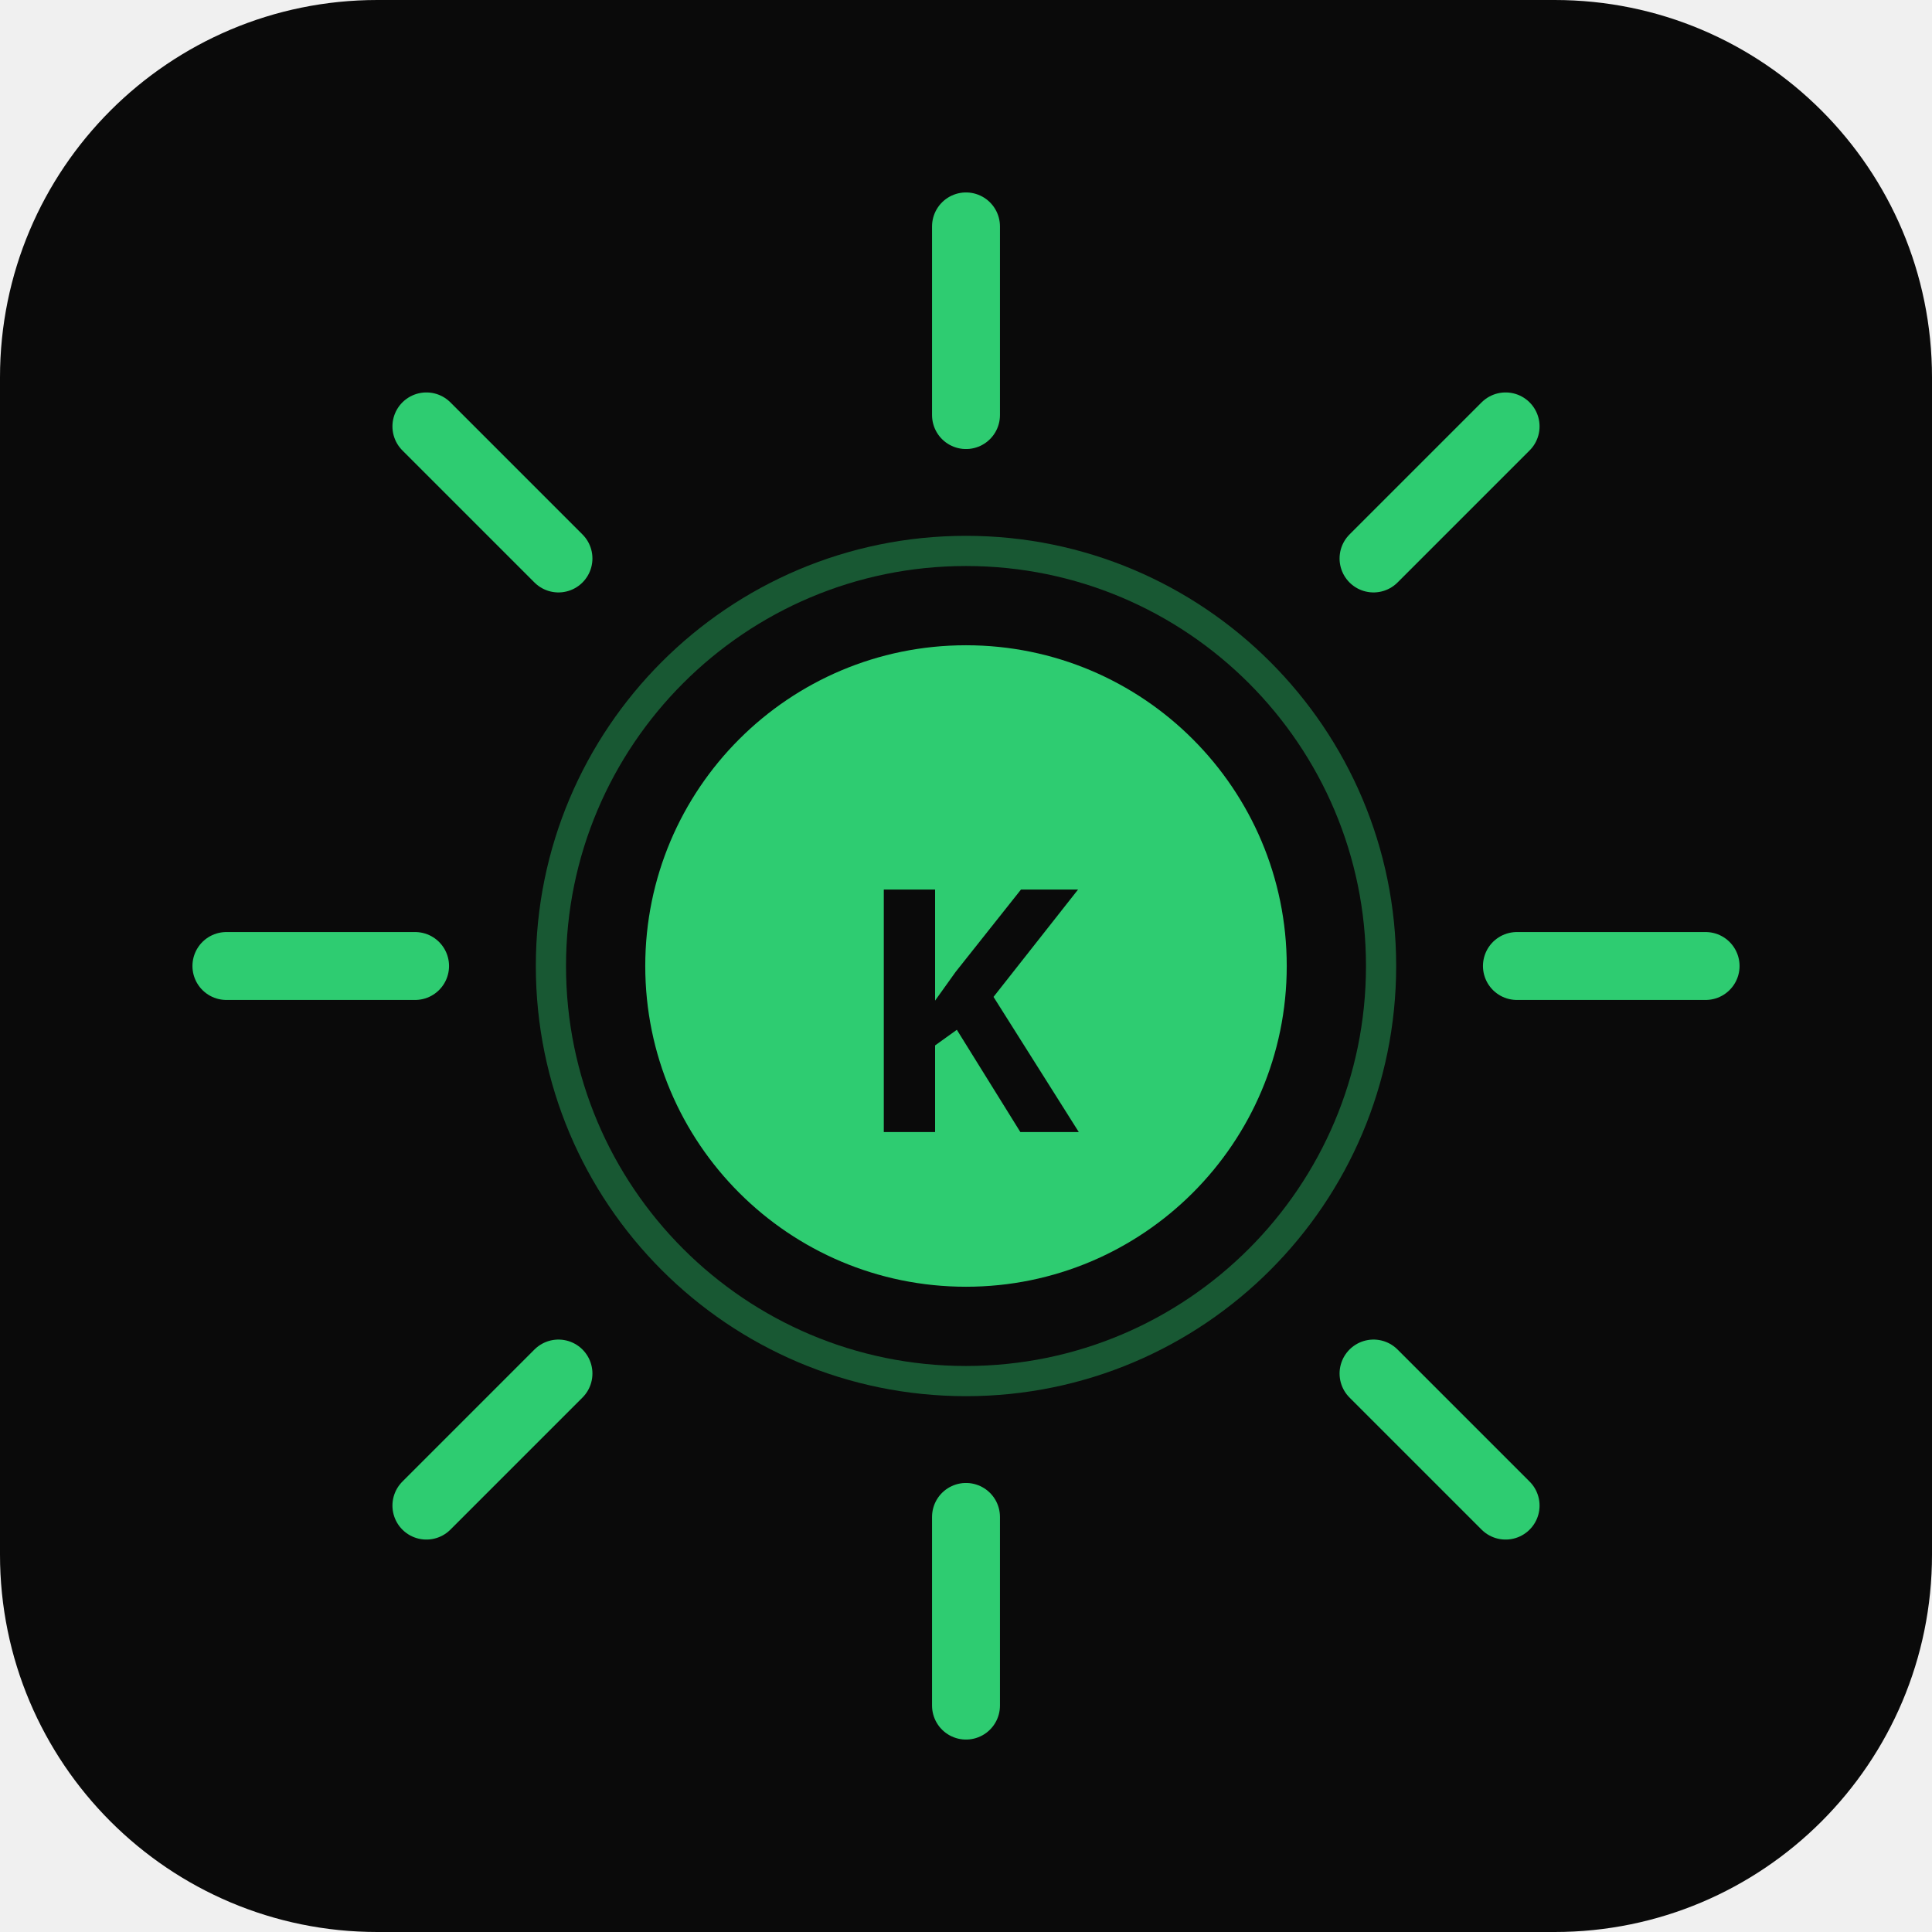
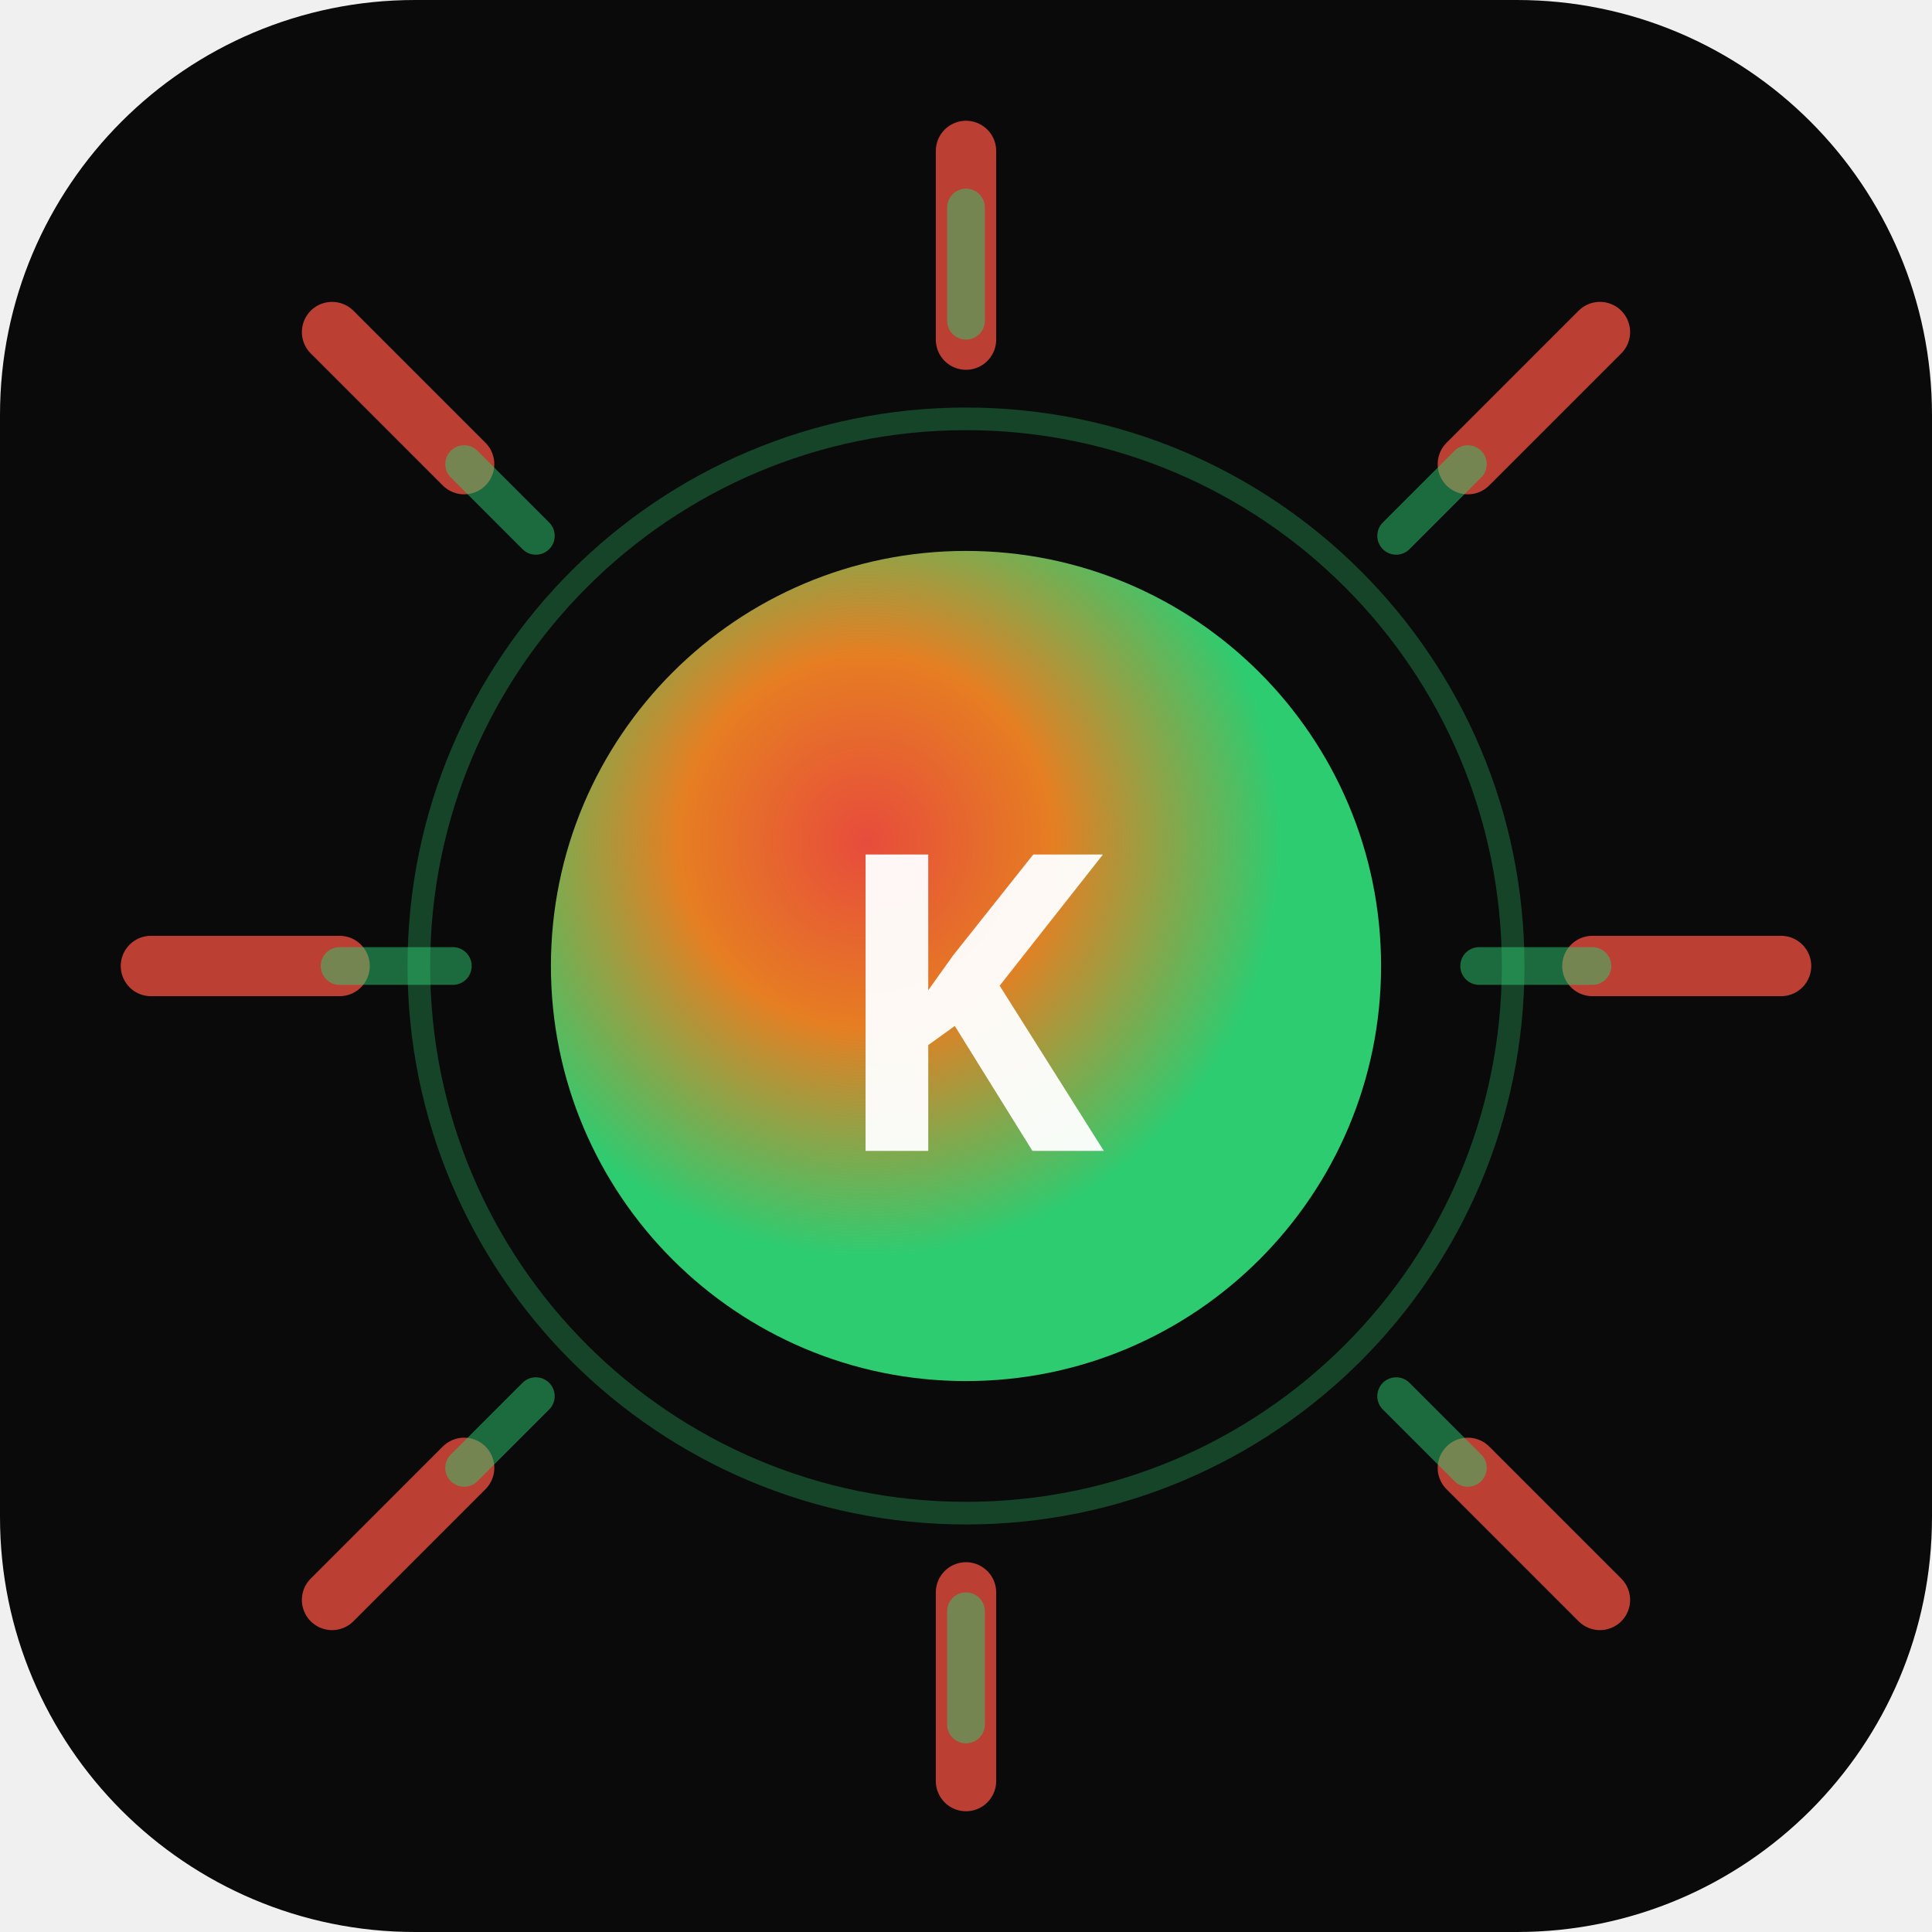
<svg xmlns="http://www.w3.org/2000/svg" viewBox="0 0 512 512">
-   <rect width="512" height="512" rx="100" fill="#0a0a0a" />
-   <g stroke="#2ecc71" stroke-width="18" stroke-linecap="round">
-     <line x1="256" y1="60" x2="256" y2="110" />
-     <line x1="256" y1="402" x2="256" y2="452" />
-     <line x1="60" y1="256" x2="110" y2="256" />
-     <line x1="402" y1="256" x2="452" y2="256" />
-     <line x1="113" y1="113" x2="148" y2="148" />
-     <line x1="364" y1="364" x2="399" y2="399" />
-     <line x1="399" y1="113" x2="364" y2="148" />
-     <line x1="148" y1="364" x2="113" y2="399" />
+   <rect width="512" height="512" rx="110" fill="#0a0a0a" />
+   <g stroke="#e74c3c" stroke-width="16" stroke-linecap="round" opacity="0.8">
+     <line x1="256" y1="40" x2="256" y2="90" />
+     <line x1="256" y1="422" x2="256" y2="472" />
+     <line x1="40" y1="256" x2="90" y2="256" />
+     <line x1="422" y1="256" x2="472" y2="256" />
+     <line x1="88" y1="88" x2="123" y2="123" />
+     <line x1="389" y1="389" x2="424" y2="424" />
+     <line x1="424" y1="88" x2="389" y2="123" />
+     <line x1="123" y1="389" x2="88" y2="424" />
  </g>
-   <circle cx="256" cy="256" r="110" fill="none" stroke="#2ecc71" stroke-width="8" opacity="0.4" />
-   <circle cx="256" cy="256" r="85" fill="#2ecc71" />
-   <text x="256" y="300" font-family="Arial Black, sans-serif" font-size="90" font-weight="900" fill="#0a0a0a" text-anchor="middle">K</text>
+   <g stroke="#2ecc71" stroke-width="10" stroke-linecap="round" opacity="0.5">
+     <line x1="256" y1="55" x2="256" y2="85" />
+     <line x1="389" y1="123" x2="370" y2="142" />
+     <line x1="422" y1="256" x2="392" y2="256" />
+     <line x1="389" y1="389" x2="370" y2="370" />
+     <line x1="256" y1="427" x2="256" y2="457" />
+     <line x1="123" y1="389" x2="142" y2="370" />
+     <line x1="90" y1="256" x2="120" y2="256" />
+     <line x1="123" y1="123" x2="142" y2="142" />
+   </g>
+   <circle cx="256" cy="256" r="145" fill="none" stroke="#2ecc71" stroke-width="6" opacity="0.3" />
+   <defs>
+     <radialGradient id="g1" cx="38%" cy="35%">
+       <stop offset="0%" stop-color="#e74c3c" />
+       <stop offset="45%" stop-color="#e67e22" />
+       <stop offset="100%" stop-color="#2ecc71" />
+     </radialGradient>
+   </defs>
+   <circle cx="256" cy="256" r="110" fill="url(#g1)" />
+   <text x="256" y="305" font-family="Arial Black,sans-serif" font-size="110" font-weight="900" fill="#fff" text-anchor="middle" opacity="0.95">K</text>
</svg>
